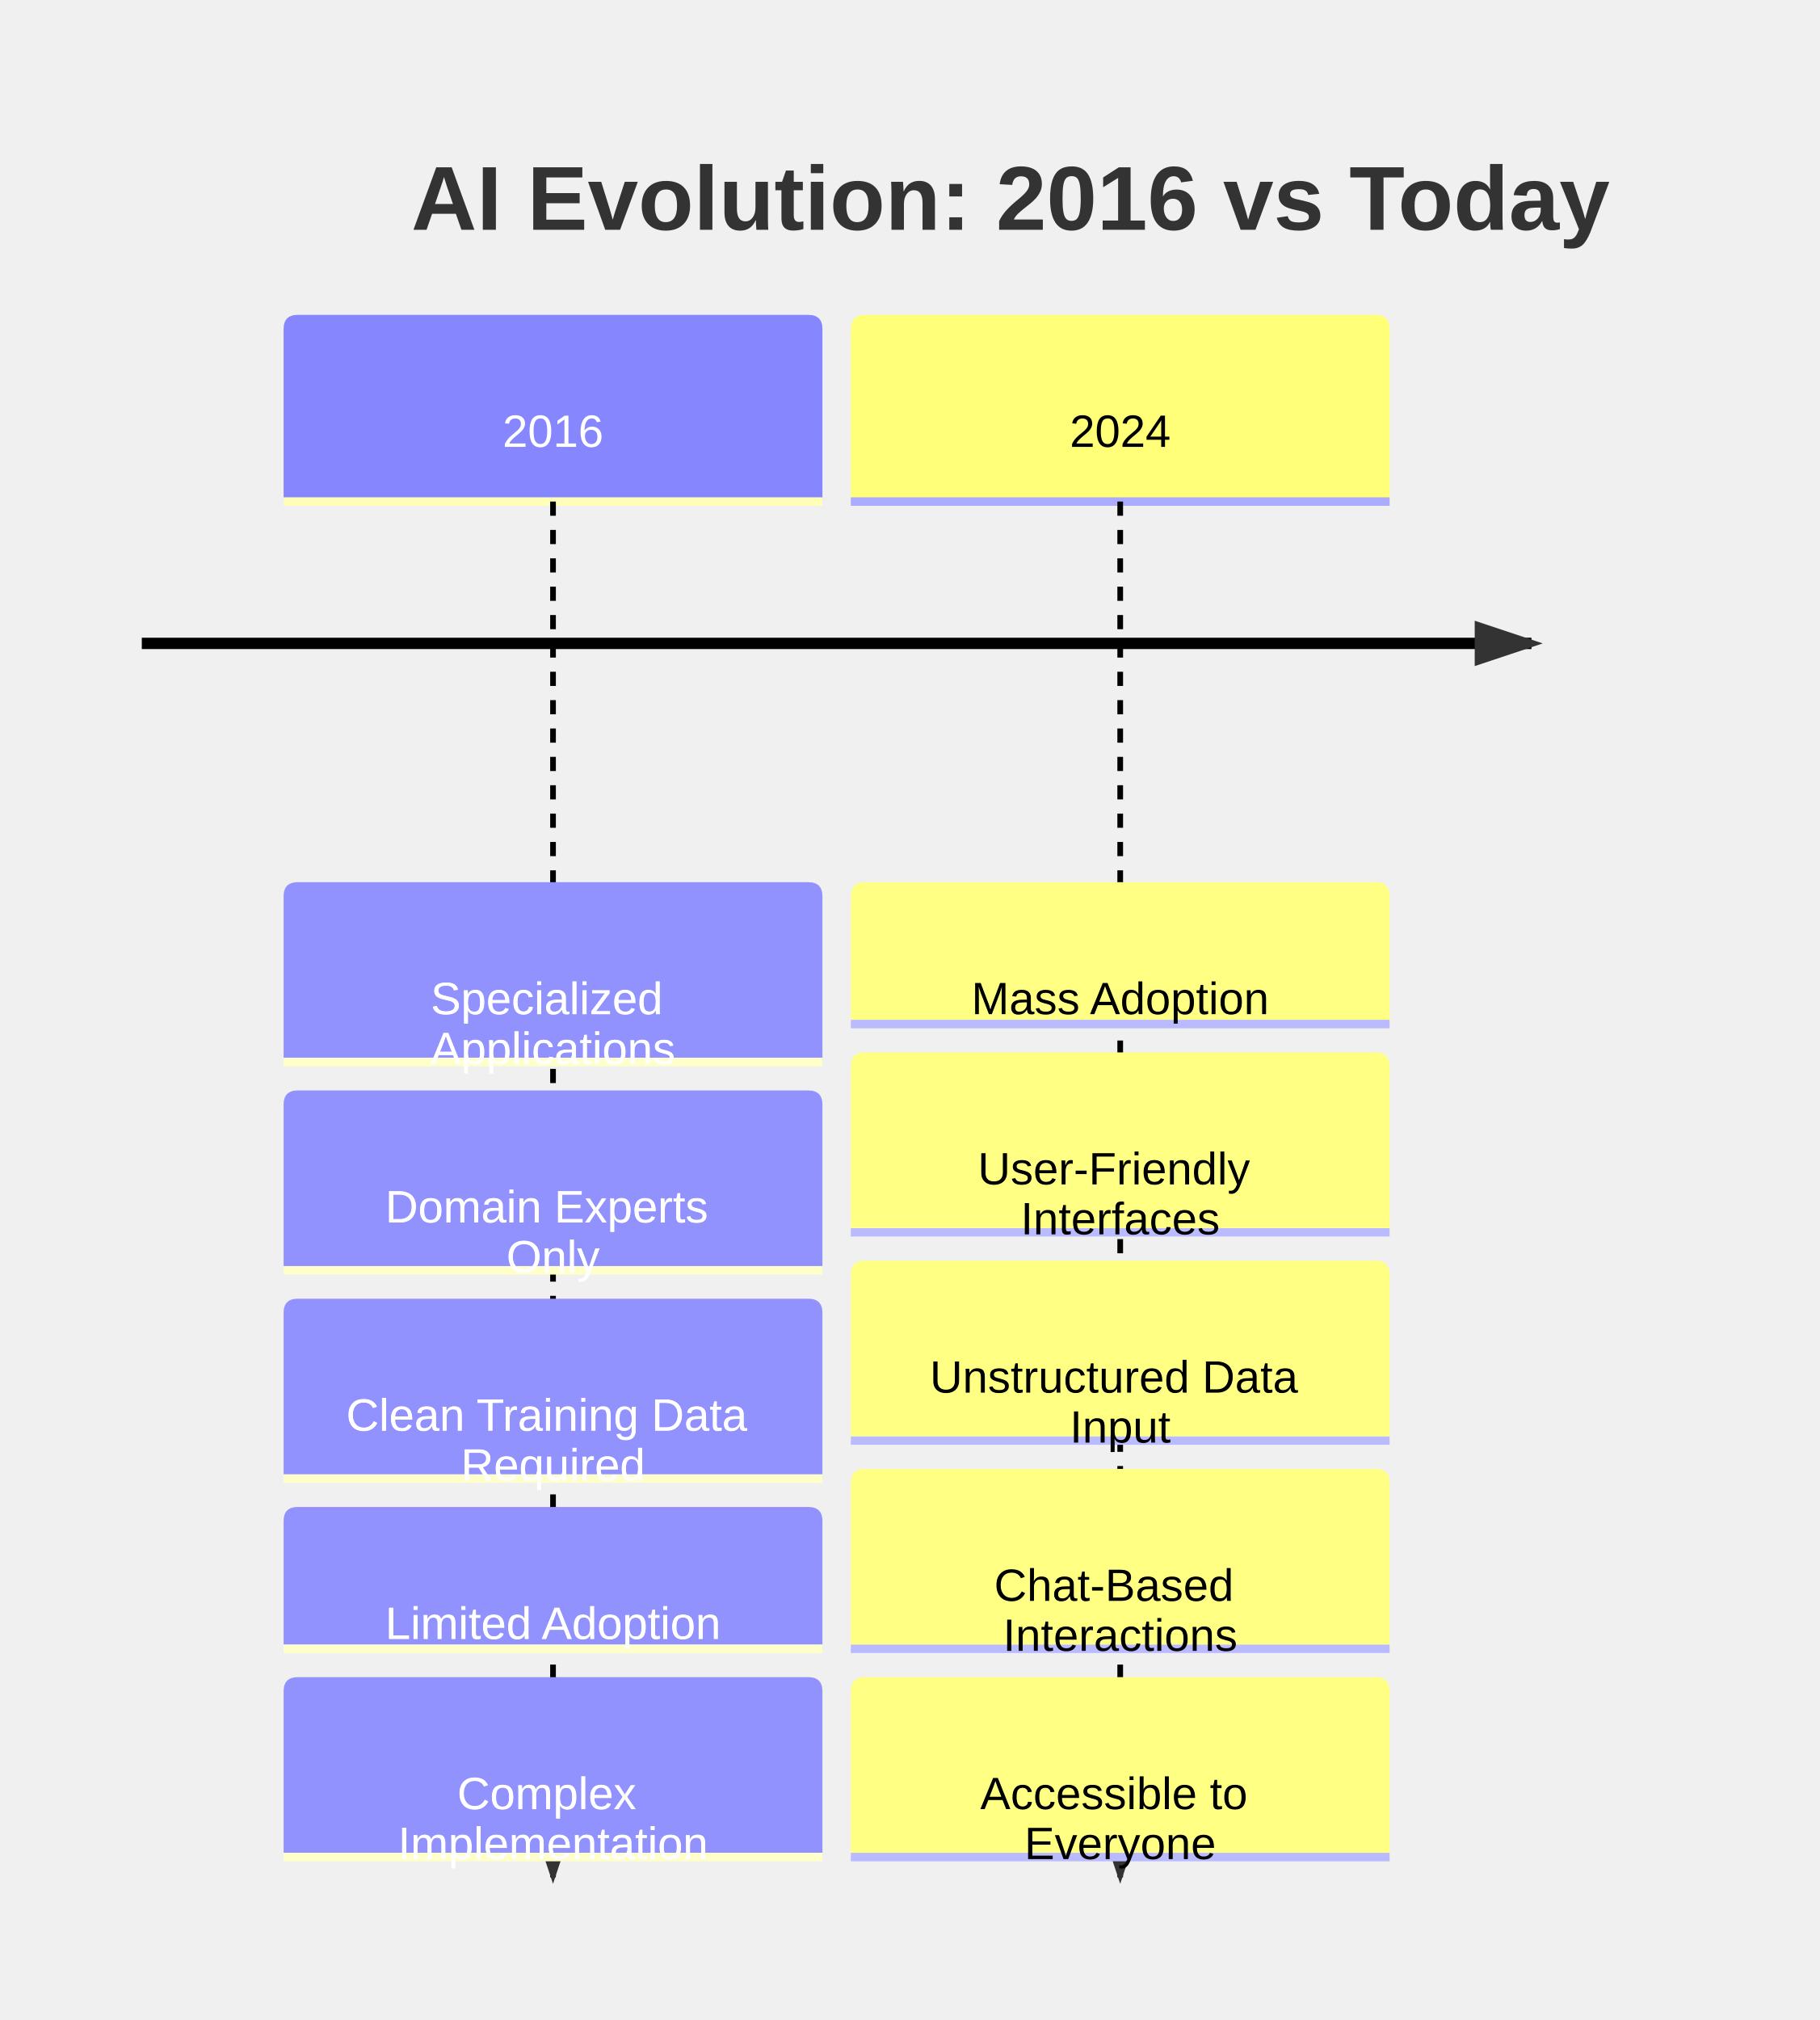
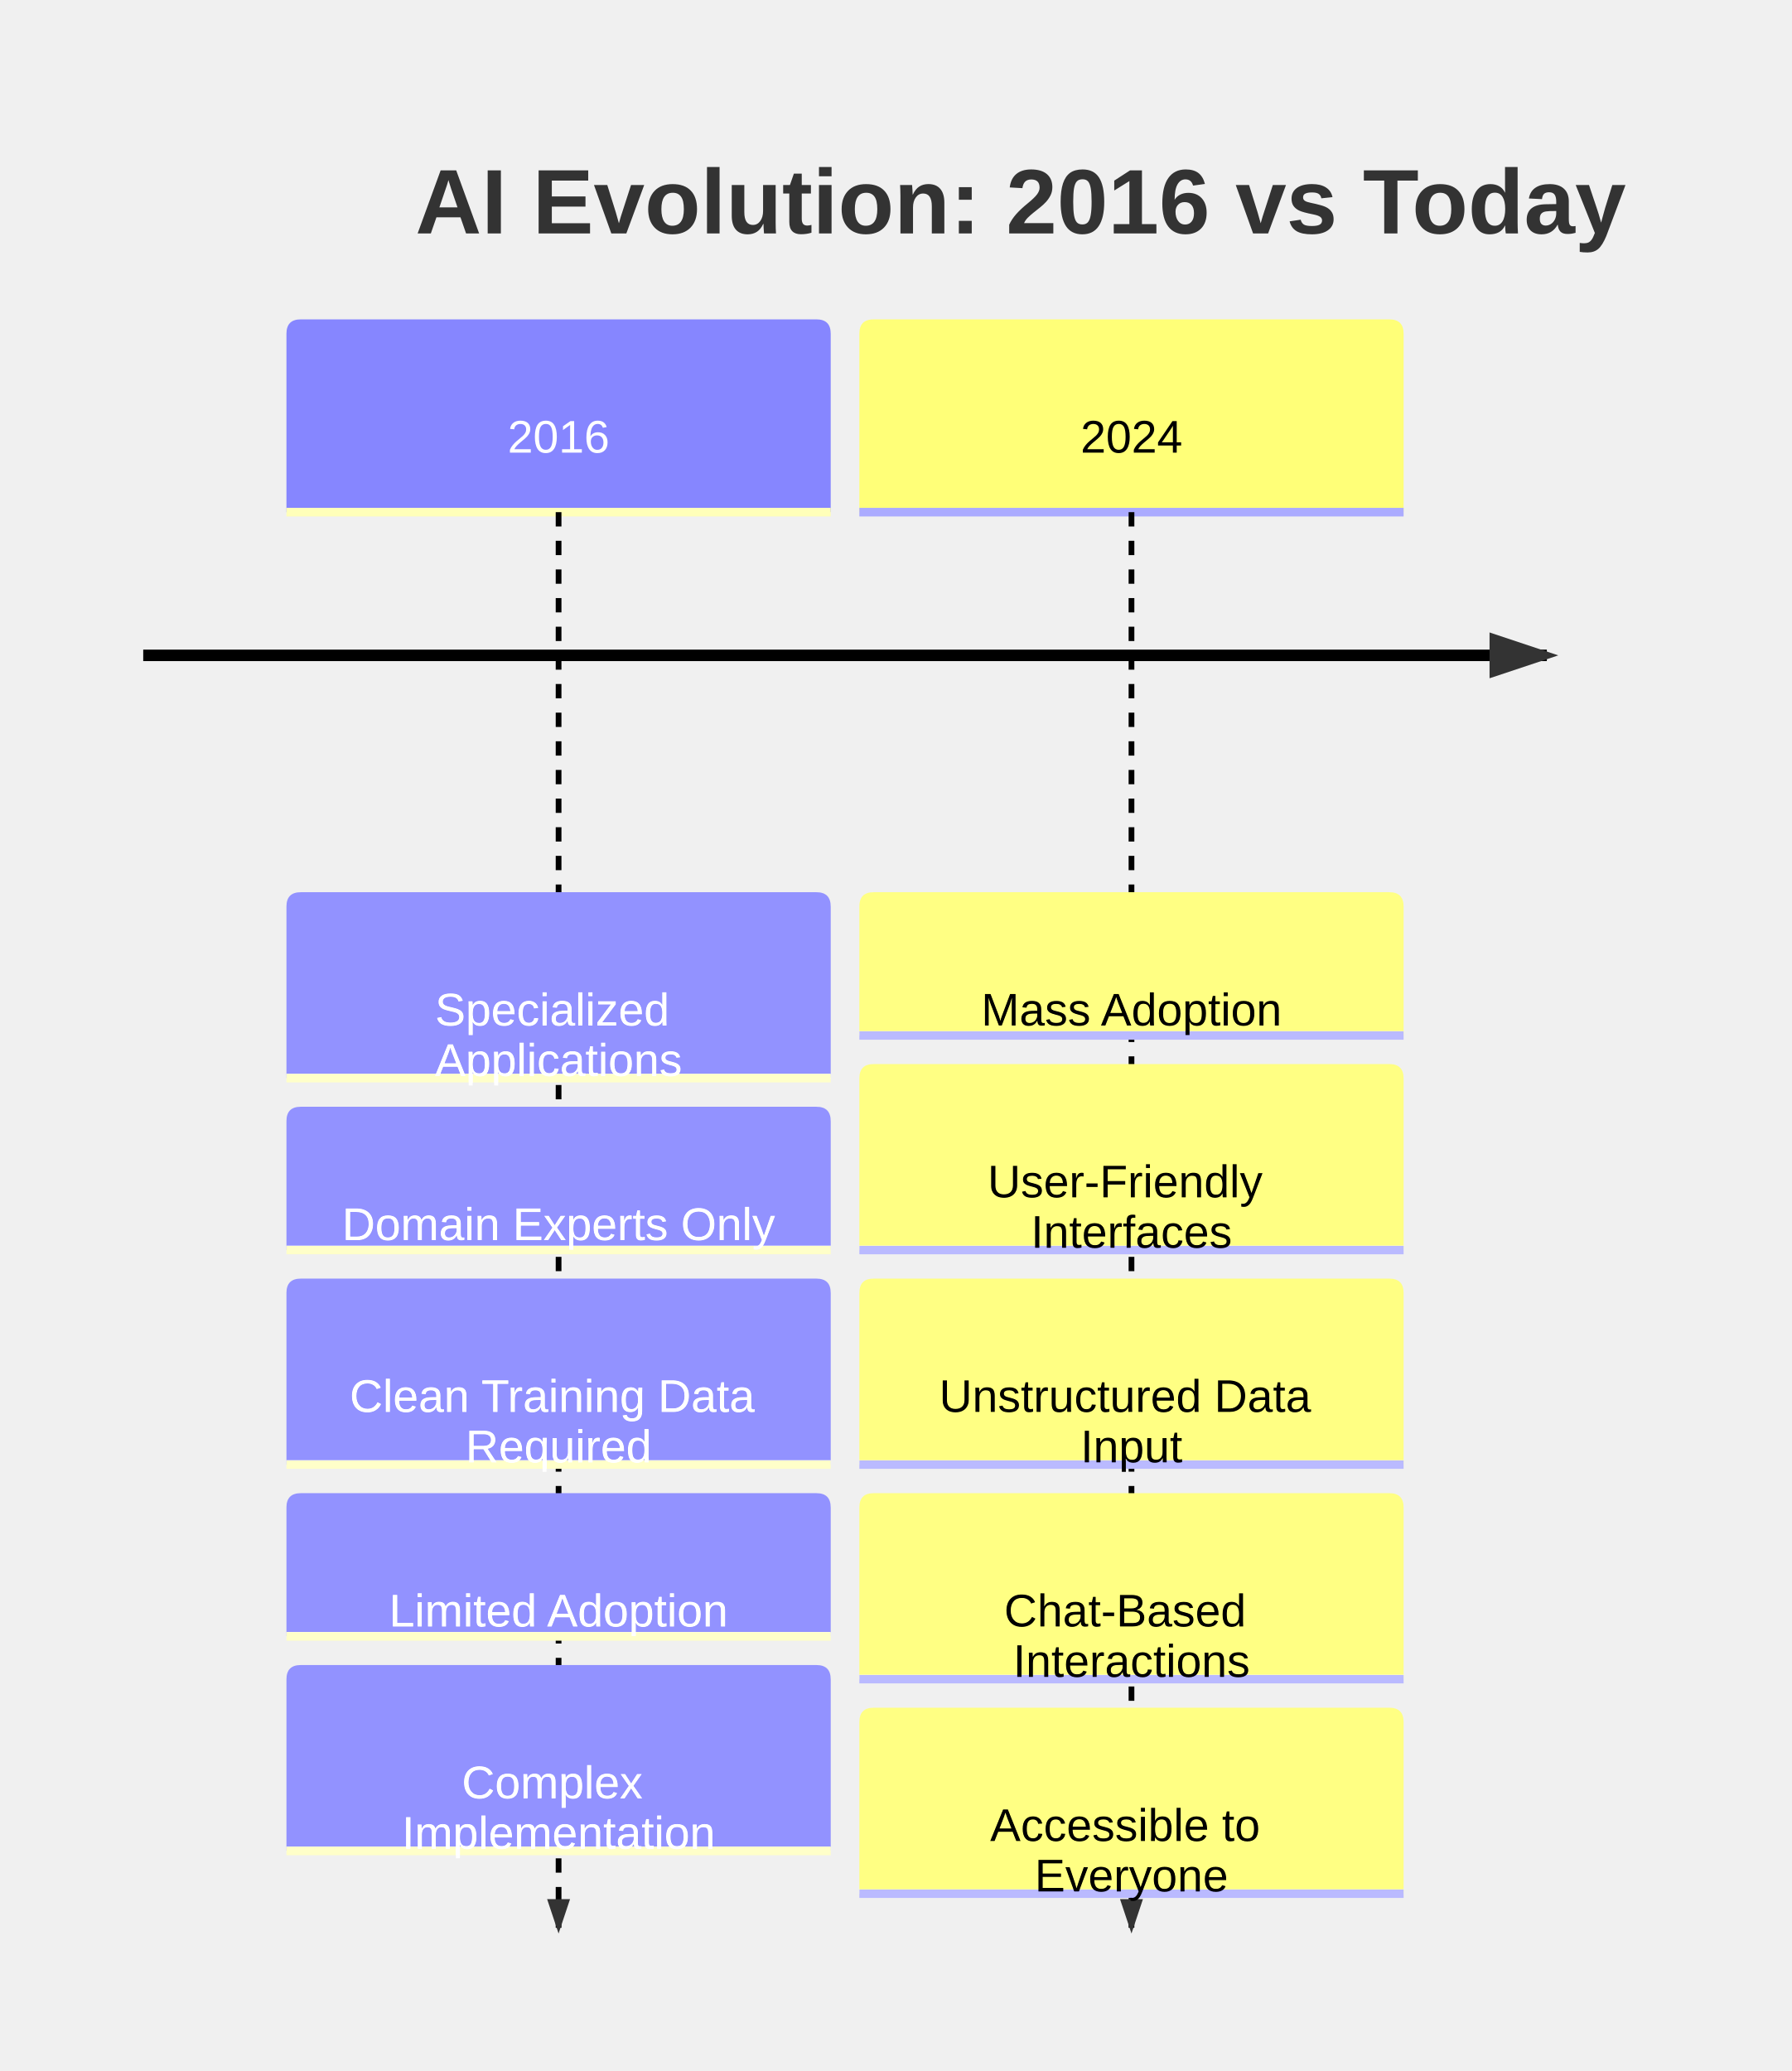
- <svg xmlns="http://www.w3.org/2000/svg" aria-roledescription="timeline" role="graphics-document document" viewBox="0 -61 641.559 712.109" style="max-width: 641.559px; background-color: transparent;" width="100%" id="my-svg">
+ <svg xmlns="http://www.w3.org/2000/svg" aria-roledescription="timeline" role="graphics-document document" viewBox="0 -61.5 625.438 723.055" style="max-width: 625.438px; background-color: transparent;" width="100%" id="my-svg">
  <style>#my-svg{font-family:"trebuchet ms",verdana,arial,sans-serif;font-size:16px;fill:#333;}#my-svg .error-icon{fill:#552222;}#my-svg .error-text{fill:#552222;stroke:#552222;}#my-svg .edge-thickness-normal{stroke-width:2px;}#my-svg .edge-thickness-thick{stroke-width:3.5px;}#my-svg .edge-pattern-solid{stroke-dasharray:0;}#my-svg .edge-pattern-dashed{stroke-dasharray:3;}#my-svg .edge-pattern-dotted{stroke-dasharray:2;}#my-svg .marker{fill:#333333;stroke:#333333;}#my-svg .marker.cross{stroke:#333333;}#my-svg svg{font-family:"trebuchet ms",verdana,arial,sans-serif;font-size:16px;}#my-svg .edge{stroke-width:3;}#my-svg .section--1 rect,#my-svg .section--1 path,#my-svg .section--1 circle,#my-svg .section--1 path{fill:hsl(240, 100%, 76.275%);}#my-svg .section--1 text{fill:#ffffff;}#my-svg .node-icon--1{font-size:40px;color:#ffffff;}#my-svg .section-edge--1{stroke:hsl(240, 100%, 76.275%);}#my-svg .edge-depth--1{stroke-width:17;}#my-svg .section--1 line{stroke:hsl(60, 100%, 86.275%);stroke-width:3;}#my-svg .lineWrapper line{stroke:#ffffff;}#my-svg .disabled,#my-svg .disabled circle,#my-svg .disabled text{fill:lightgray;}#my-svg .disabled text{fill:#efefef;}#my-svg .section-0 rect,#my-svg .section-0 path,#my-svg .section-0 circle,#my-svg .section-0 path{fill:hsl(60, 100%, 73.529%);}#my-svg .section-0 text{fill:black;}#my-svg .node-icon-0{font-size:40px;color:black;}#my-svg .section-edge-0{stroke:hsl(60, 100%, 73.529%);}#my-svg .edge-depth-0{stroke-width:14;}#my-svg .section-0 line{stroke:hsl(240, 100%, 83.529%);stroke-width:3;}#my-svg .lineWrapper line{stroke:black;}#my-svg .disabled,#my-svg .disabled circle,#my-svg .disabled text{fill:lightgray;}#my-svg .disabled text{fill:#efefef;}#my-svg .section-1 rect,#my-svg .section-1 path,#my-svg .section-1 circle,#my-svg .section-1 path{fill:hsl(80, 100%, 76.275%);}#my-svg .section-1 text{fill:black;}#my-svg .node-icon-1{font-size:40px;color:black;}#my-svg .section-edge-1{stroke:hsl(80, 100%, 76.275%);}#my-svg .edge-depth-1{stroke-width:11;}#my-svg .section-1 line{stroke:hsl(260, 100%, 86.275%);stroke-width:3;}#my-svg .lineWrapper line{stroke:black;}#my-svg .disabled,#my-svg .disabled circle,#my-svg .disabled text{fill:lightgray;}#my-svg .disabled text{fill:#efefef;}#my-svg .section-2 rect,#my-svg .section-2 path,#my-svg .section-2 circle,#my-svg .section-2 path{fill:hsl(270, 100%, 76.275%);}#my-svg .section-2 text{fill:#ffffff;}#my-svg .node-icon-2{font-size:40px;color:#ffffff;}#my-svg .section-edge-2{stroke:hsl(270, 100%, 76.275%);}#my-svg .edge-depth-2{stroke-width:8;}#my-svg .section-2 line{stroke:hsl(90, 100%, 86.275%);stroke-width:3;}#my-svg .lineWrapper line{stroke:#ffffff;}#my-svg .disabled,#my-svg .disabled circle,#my-svg .disabled text{fill:lightgray;}#my-svg .disabled text{fill:#efefef;}#my-svg .section-3 rect,#my-svg .section-3 path,#my-svg .section-3 circle,#my-svg .section-3 path{fill:hsl(300, 100%, 76.275%);}#my-svg .section-3 text{fill:black;}#my-svg .node-icon-3{font-size:40px;color:black;}#my-svg .section-edge-3{stroke:hsl(300, 100%, 76.275%);}#my-svg .edge-depth-3{stroke-width:5;}#my-svg .section-3 line{stroke:hsl(120, 100%, 86.275%);stroke-width:3;}#my-svg .lineWrapper line{stroke:black;}#my-svg .disabled,#my-svg .disabled circle,#my-svg .disabled text{fill:lightgray;}#my-svg .disabled text{fill:#efefef;}#my-svg .section-4 rect,#my-svg .section-4 path,#my-svg .section-4 circle,#my-svg .section-4 path{fill:hsl(330, 100%, 76.275%);}#my-svg .section-4 text{fill:black;}#my-svg .node-icon-4{font-size:40px;color:black;}#my-svg .section-edge-4{stroke:hsl(330, 100%, 76.275%);}#my-svg .edge-depth-4{stroke-width:2;}#my-svg .section-4 line{stroke:hsl(150, 100%, 86.275%);stroke-width:3;}#my-svg .lineWrapper line{stroke:black;}#my-svg .disabled,#my-svg .disabled circle,#my-svg .disabled text{fill:lightgray;}#my-svg .disabled text{fill:#efefef;}#my-svg .section-5 rect,#my-svg .section-5 path,#my-svg .section-5 circle,#my-svg .section-5 path{fill:hsl(0, 100%, 76.275%);}#my-svg .section-5 text{fill:black;}#my-svg .node-icon-5{font-size:40px;color:black;}#my-svg .section-edge-5{stroke:hsl(0, 100%, 76.275%);}#my-svg .edge-depth-5{stroke-width:-1;}#my-svg .section-5 line{stroke:hsl(180, 100%, 86.275%);stroke-width:3;}#my-svg .lineWrapper line{stroke:black;}#my-svg .disabled,#my-svg .disabled circle,#my-svg .disabled text{fill:lightgray;}#my-svg .disabled text{fill:#efefef;}#my-svg .section-6 rect,#my-svg .section-6 path,#my-svg .section-6 circle,#my-svg .section-6 path{fill:hsl(30, 100%, 76.275%);}#my-svg .section-6 text{fill:black;}#my-svg .node-icon-6{font-size:40px;color:black;}#my-svg .section-edge-6{stroke:hsl(30, 100%, 76.275%);}#my-svg .edge-depth-6{stroke-width:-4;}#my-svg .section-6 line{stroke:hsl(210, 100%, 86.275%);stroke-width:3;}#my-svg .lineWrapper line{stroke:black;}#my-svg .disabled,#my-svg .disabled circle,#my-svg .disabled text{fill:lightgray;}#my-svg .disabled text{fill:#efefef;}#my-svg .section-7 rect,#my-svg .section-7 path,#my-svg .section-7 circle,#my-svg .section-7 path{fill:hsl(90, 100%, 76.275%);}#my-svg .section-7 text{fill:black;}#my-svg .node-icon-7{font-size:40px;color:black;}#my-svg .section-edge-7{stroke:hsl(90, 100%, 76.275%);}#my-svg .edge-depth-7{stroke-width:-7;}#my-svg .section-7 line{stroke:hsl(270, 100%, 86.275%);stroke-width:3;}#my-svg .lineWrapper line{stroke:black;}#my-svg .disabled,#my-svg .disabled circle,#my-svg .disabled text{fill:lightgray;}#my-svg .disabled text{fill:#efefef;}#my-svg .section-8 rect,#my-svg .section-8 path,#my-svg .section-8 circle,#my-svg .section-8 path{fill:hsl(150, 100%, 76.275%);}#my-svg .section-8 text{fill:black;}#my-svg .node-icon-8{font-size:40px;color:black;}#my-svg .section-edge-8{stroke:hsl(150, 100%, 76.275%);}#my-svg .edge-depth-8{stroke-width:-10;}#my-svg .section-8 line{stroke:hsl(330, 100%, 86.275%);stroke-width:3;}#my-svg .lineWrapper line{stroke:black;}#my-svg .disabled,#my-svg .disabled circle,#my-svg .disabled text{fill:lightgray;}#my-svg .disabled text{fill:#efefef;}#my-svg .section-9 rect,#my-svg .section-9 path,#my-svg .section-9 circle,#my-svg .section-9 path{fill:hsl(180, 100%, 76.275%);}#my-svg .section-9 text{fill:black;}#my-svg .node-icon-9{font-size:40px;color:black;}#my-svg .section-edge-9{stroke:hsl(180, 100%, 76.275%);}#my-svg .edge-depth-9{stroke-width:-13;}#my-svg .section-9 line{stroke:hsl(0, 100%, 86.275%);stroke-width:3;}#my-svg .lineWrapper line{stroke:black;}#my-svg .disabled,#my-svg .disabled circle,#my-svg .disabled text{fill:lightgray;}#my-svg .disabled text{fill:#efefef;}#my-svg .section-10 rect,#my-svg .section-10 path,#my-svg .section-10 circle,#my-svg .section-10 path{fill:hsl(210, 100%, 76.275%);}#my-svg .section-10 text{fill:black;}#my-svg .node-icon-10{font-size:40px;color:black;}#my-svg .section-edge-10{stroke:hsl(210, 100%, 76.275%);}#my-svg .edge-depth-10{stroke-width:-16;}#my-svg .section-10 line{stroke:hsl(30, 100%, 86.275%);stroke-width:3;}#my-svg .lineWrapper line{stroke:black;}#my-svg .disabled,#my-svg .disabled circle,#my-svg .disabled text{fill:lightgray;}#my-svg .disabled text{fill:#efefef;}#my-svg .section-root rect,#my-svg .section-root path,#my-svg .section-root circle{fill:hsl(240, 100%, 46.275%);}#my-svg .section-root text{fill:#ffffff;}#my-svg .icon-container{height:100%;display:flex;justify-content:center;align-items:center;}#my-svg .edge{fill:none;}#my-svg .eventWrapper{filter:brightness(120%);}#my-svg :root{--mermaid-font-family:"trebuchet ms",verdana,arial,sans-serif;}</style>
  <g />
  <g />
  <defs>
    <marker orient="auto" markerHeight="4" markerWidth="6" refY="2" refX="5" id="arrowhead">
      <path d="M 0,0 V 4 L6,2 Z" />
    </marker>
  </defs>
  <g transform="translate(100, 50)" class="taskWrapper">
    <g class="timeline-node section--1">
      <g>
-         <path d="M0 60.816 v-55.816 q0,-5 5,-5 h180 q5,0 5,5 v60.816 H0 Z" class="node-bkg node-undefined" id="node-undefined" />
-         <line y2="65.816" x2="190" y1="65.816" x1="0" class="node-line--1" />
+         <path d="M0 62.308 v-57.308 q0,-5 5,-5 h180 q5,0 5,5 v62.308 H0 Z" class="node-bkg node-undefined" id="node-undefined" />
+         <line y2="67.308" x2="190" y1="67.308" x1="0" class="node-line--1" />
      </g>
      <g transform="translate(95, 10)">
        <text text-anchor="middle" dominant-baseline="middle" alignment-baseline="middle" dy="1em">
          <tspan dy="1em" x="0">2016</tspan>
        </text>
      </g>
    </g>
  </g>
  <g class="lineWrapper">
-     <line stroke-dasharray="5,5" marker-end="url(#arrowhead)" stroke="black" stroke-width="2" y2="601.109" x2="195" y1="115.816" x1="195" />
+     <line stroke-dasharray="5,5" marker-end="url(#arrowhead)" stroke="black" stroke-width="2" y2="611.555" x2="195" y1="117.308" x1="195" />
  </g>
  <g transform="translate(100, 250)" class="eventWrapper">
    <g class="timeline-node section--1">
      <g>
-         <path d="M0 58.416 v-53.416 q0,-5 5,-5 h180 q5,0 5,5 v58.416 H0 Z" class="node-bkg node-undefined" id="node-undefined" />
-         <line y2="63.416" x2="190" y1="63.416" x1="0" class="node-line--1" />
+         <path d="M0 59.908 v-54.908 q0,-5 5,-5 h180 q5,0 5,5 v59.908 H0 Z" class="node-bkg node-undefined" id="node-undefined" />
+         <line y2="64.908" x2="190" y1="64.908" x1="0" class="node-line--1" />
      </g>
      <g transform="translate(95, 10)">
        <text text-anchor="middle" dominant-baseline="middle" alignment-baseline="middle" dy="1em">
          <tspan dy="1em" x="0">Specialized</tspan>
          <tspan dy="1.1em" x="0">Applications</tspan>
        </text>
      </g>
    </g>
  </g>
-   <g transform="translate(100, 323.4156)" class="eventWrapper">
+   <g transform="translate(100, 324.9078)" class="eventWrapper">
    <g class="timeline-node section--1">
      <g>
-         <path d="M0 58.416 v-53.416 q0,-5 5,-5 h180 q5,0 5,5 v58.416 H0 Z" class="node-bkg node-undefined" id="node-undefined" />
-         <line y2="63.416" x2="190" y1="63.416" x1="0" class="node-line--1" />
+         <path d="M0 45 v-40 q0,-5 5,-5 h180 q5,0 5,5 v45 H0 Z" class="node-bkg node-undefined" id="node-undefined" />
+         <line y2="50" x2="190" y1="50" x1="0" class="node-line--1" />
      </g>
      <g transform="translate(95, 10)">
        <text text-anchor="middle" dominant-baseline="middle" alignment-baseline="middle" dy="1em">
-           <tspan dy="1em" x="0">Domain   Experts</tspan>
-           <tspan dy="1.1em" x="0">Only</tspan>
+           <tspan dy="1em" x="0">Domain   Experts   Only</tspan>
        </text>
      </g>
    </g>
  </g>
-   <g transform="translate(100, 396.8312)" class="eventWrapper">
+   <g transform="translate(100, 384.9078)" class="eventWrapper">
    <g class="timeline-node section--1">
      <g>
-         <path d="M0 58.416 v-53.416 q0,-5 5,-5 h180 q5,0 5,5 v58.416 H0 Z" class="node-bkg node-undefined" id="node-undefined" />
-         <line y2="63.416" x2="190" y1="63.416" x1="0" class="node-line--1" />
+         <path d="M0 59.908 v-54.908 q0,-5 5,-5 h180 q5,0 5,5 v59.908 H0 Z" class="node-bkg node-undefined" id="node-undefined" />
+         <line y2="64.908" x2="190" y1="64.908" x1="0" class="node-line--1" />
      </g>
      <g transform="translate(95, 10)">
        <text text-anchor="middle" dominant-baseline="middle" alignment-baseline="middle" dy="1em">
          <tspan dy="1em" x="0">Clean   Training   Data</tspan>
          <tspan dy="1.1em" x="0">Required</tspan>
        </text>
      </g>
    </g>
  </g>
-   <g transform="translate(100, 470.2469)" class="eventWrapper">
+   <g transform="translate(100, 459.8156)" class="eventWrapper">
    <g class="timeline-node section--1">
      <g>
        <path d="M0 45 v-40 q0,-5 5,-5 h180 q5,0 5,5 v45 H0 Z" class="node-bkg node-undefined" id="node-undefined" />
        <line y2="50" x2="190" y1="50" x1="0" class="node-line--1" />
      </g>
      <g transform="translate(95, 10)">
        <text text-anchor="middle" dominant-baseline="middle" alignment-baseline="middle" dy="1em">
          <tspan dy="1em" x="0">Limited   Adoption</tspan>
        </text>
      </g>
    </g>
  </g>
-   <g transform="translate(100, 530.2469)" class="eventWrapper">
+   <g transform="translate(100, 519.8156)" class="eventWrapper">
    <g class="timeline-node section--1">
      <g>
-         <path d="M0 58.416 v-53.416 q0,-5 5,-5 h180 q5,0 5,5 v58.416 H0 Z" class="node-bkg node-undefined" id="node-undefined" />
-         <line y2="63.416" x2="190" y1="63.416" x1="0" class="node-line--1" />
+         <path d="M0 59.908 v-54.908 q0,-5 5,-5 h180 q5,0 5,5 v59.908 H0 Z" class="node-bkg node-undefined" id="node-undefined" />
+         <line y2="64.908" x2="190" y1="64.908" x1="0" class="node-line--1" />
      </g>
      <g transform="translate(95, 10)">
        <text text-anchor="middle" dominant-baseline="middle" alignment-baseline="middle" dy="1em">
          <tspan dy="1em" x="0">Complex</tspan>
          <tspan dy="1.1em" x="0">Implementation</tspan>
        </text>
      </g>
    </g>
  </g>
  <g transform="translate(300, 50)" class="taskWrapper">
    <g class="timeline-node section-0">
      <g>
-         <path d="M0 60.816 v-55.816 q0,-5 5,-5 h180 q5,0 5,5 v60.816 H0 Z" class="node-bkg node-undefined" id="node-undefined" />
-         <line y2="65.816" x2="190" y1="65.816" x1="0" class="node-line-0" />
+         <path d="M0 62.308 v-57.308 q0,-5 5,-5 h180 q5,0 5,5 v62.308 H0 Z" class="node-bkg node-undefined" id="node-undefined" />
+         <line y2="67.308" x2="190" y1="67.308" x1="0" class="node-line-0" />
      </g>
      <g transform="translate(95, 10)">
        <text text-anchor="middle" dominant-baseline="middle" alignment-baseline="middle" dy="1em">
          <tspan dy="1em" x="0">2024</tspan>
        </text>
      </g>
    </g>
  </g>
  <g class="lineWrapper">
-     <line stroke-dasharray="5,5" marker-end="url(#arrowhead)" stroke="black" stroke-width="2" y2="601.109" x2="395" y1="115.816" x1="395" />
+     <line stroke-dasharray="5,5" marker-end="url(#arrowhead)" stroke="black" stroke-width="2" y2="611.555" x2="395" y1="117.308" x1="395" />
  </g>
  <g transform="translate(300, 250)" class="eventWrapper">
    <g class="timeline-node section-0">
      <g>
        <path d="M0 45 v-40 q0,-5 5,-5 h180 q5,0 5,5 v45 H0 Z" class="node-bkg node-undefined" id="node-undefined" />
        <line y2="50" x2="190" y1="50" x1="0" class="node-line-0" />
      </g>
      <g transform="translate(95, 10)">
        <text text-anchor="middle" dominant-baseline="middle" alignment-baseline="middle" dy="1em">
          <tspan dy="1em" x="0">Mass   Adoption</tspan>
        </text>
      </g>
    </g>
  </g>
  <g transform="translate(300, 310)" class="eventWrapper">
    <g class="timeline-node section-0">
      <g>
-         <path d="M0 58.416 v-53.416 q0,-5 5,-5 h180 q5,0 5,5 v58.416 H0 Z" class="node-bkg node-undefined" id="node-undefined" />
-         <line y2="63.416" x2="190" y1="63.416" x1="0" class="node-line-0" />
+         <path d="M0 59.908 v-54.908 q0,-5 5,-5 h180 q5,0 5,5 v59.908 H0 Z" class="node-bkg node-undefined" id="node-undefined" />
+         <line y2="64.908" x2="190" y1="64.908" x1="0" class="node-line-0" />
      </g>
      <g transform="translate(95, 10)">
        <text text-anchor="middle" dominant-baseline="middle" alignment-baseline="middle" dy="1em">
          <tspan dy="1em" x="0">User-Friendly</tspan>
          <tspan dy="1.1em" x="0">Interfaces</tspan>
        </text>
      </g>
    </g>
  </g>
-   <g transform="translate(300, 383.4156)" class="eventWrapper">
+   <g transform="translate(300, 384.9078)" class="eventWrapper">
    <g class="timeline-node section-0">
      <g>
-         <path d="M0 58.416 v-53.416 q0,-5 5,-5 h180 q5,0 5,5 v58.416 H0 Z" class="node-bkg node-undefined" id="node-undefined" />
-         <line y2="63.416" x2="190" y1="63.416" x1="0" class="node-line-0" />
+         <path d="M0 59.908 v-54.908 q0,-5 5,-5 h180 q5,0 5,5 v59.908 H0 Z" class="node-bkg node-undefined" id="node-undefined" />
+         <line y2="64.908" x2="190" y1="64.908" x1="0" class="node-line-0" />
      </g>
      <g transform="translate(95, 10)">
        <text text-anchor="middle" dominant-baseline="middle" alignment-baseline="middle" dy="1em">
          <tspan dy="1em" x="0">Unstructured   Data</tspan>
          <tspan dy="1.1em" x="0">Input</tspan>
        </text>
      </g>
    </g>
  </g>
-   <g transform="translate(300, 456.8312)" class="eventWrapper">
+   <g transform="translate(300, 459.8156)" class="eventWrapper">
    <g class="timeline-node section-0">
      <g>
-         <path d="M0 58.416 v-53.416 q0,-5 5,-5 h180 q5,0 5,5 v58.416 H0 Z" class="node-bkg node-undefined" id="node-undefined" />
-         <line y2="63.416" x2="190" y1="63.416" x1="0" class="node-line-0" />
+         <path d="M0 59.908 v-54.908 q0,-5 5,-5 h180 q5,0 5,5 v59.908 H0 Z" class="node-bkg node-undefined" id="node-undefined" />
+         <line y2="64.908" x2="190" y1="64.908" x1="0" class="node-line-0" />
      </g>
      <g transform="translate(95, 10)">
        <text text-anchor="middle" dominant-baseline="middle" alignment-baseline="middle" dy="1em">
          <tspan dy="1em" x="0">Chat-Based</tspan>
          <tspan dy="1.1em" x="0">Interactions</tspan>
        </text>
      </g>
    </g>
  </g>
-   <g transform="translate(300, 530.2469)" class="eventWrapper">
+   <g transform="translate(300, 534.7234)" class="eventWrapper">
    <g class="timeline-node section-0">
      <g>
-         <path d="M0 58.416 v-53.416 q0,-5 5,-5 h180 q5,0 5,5 v58.416 H0 Z" class="node-bkg node-undefined" id="node-undefined" />
-         <line y2="63.416" x2="190" y1="63.416" x1="0" class="node-line-0" />
+         <path d="M0 59.908 v-54.908 q0,-5 5,-5 h180 q5,0 5,5 v59.908 H0 Z" class="node-bkg node-undefined" id="node-undefined" />
+         <line y2="64.908" x2="190" y1="64.908" x1="0" class="node-line-0" />
      </g>
      <g transform="translate(95, 10)">
        <text text-anchor="middle" dominant-baseline="middle" alignment-baseline="middle" dy="1em">
          <tspan dy="1em" x="0">Accessible   to</tspan>
          <tspan dy="1.1em" x="0">Everyone</tspan>
        </text>
      </g>
    </g>
  </g>
  <text y="20" font-weight="bold" font-size="4ex" x="145">AI Evolution: 2016 vs Today</text>
  <g class="lineWrapper">
-     <line marker-end="url(#arrowhead)" stroke="black" stroke-width="4" y2="165.816" x2="540" y1="165.816" x1="50" />
+     <line marker-end="url(#arrowhead)" stroke="black" stroke-width="4" y2="167.308" x2="540" y1="167.308" x1="50" />
  </g>
</svg>
